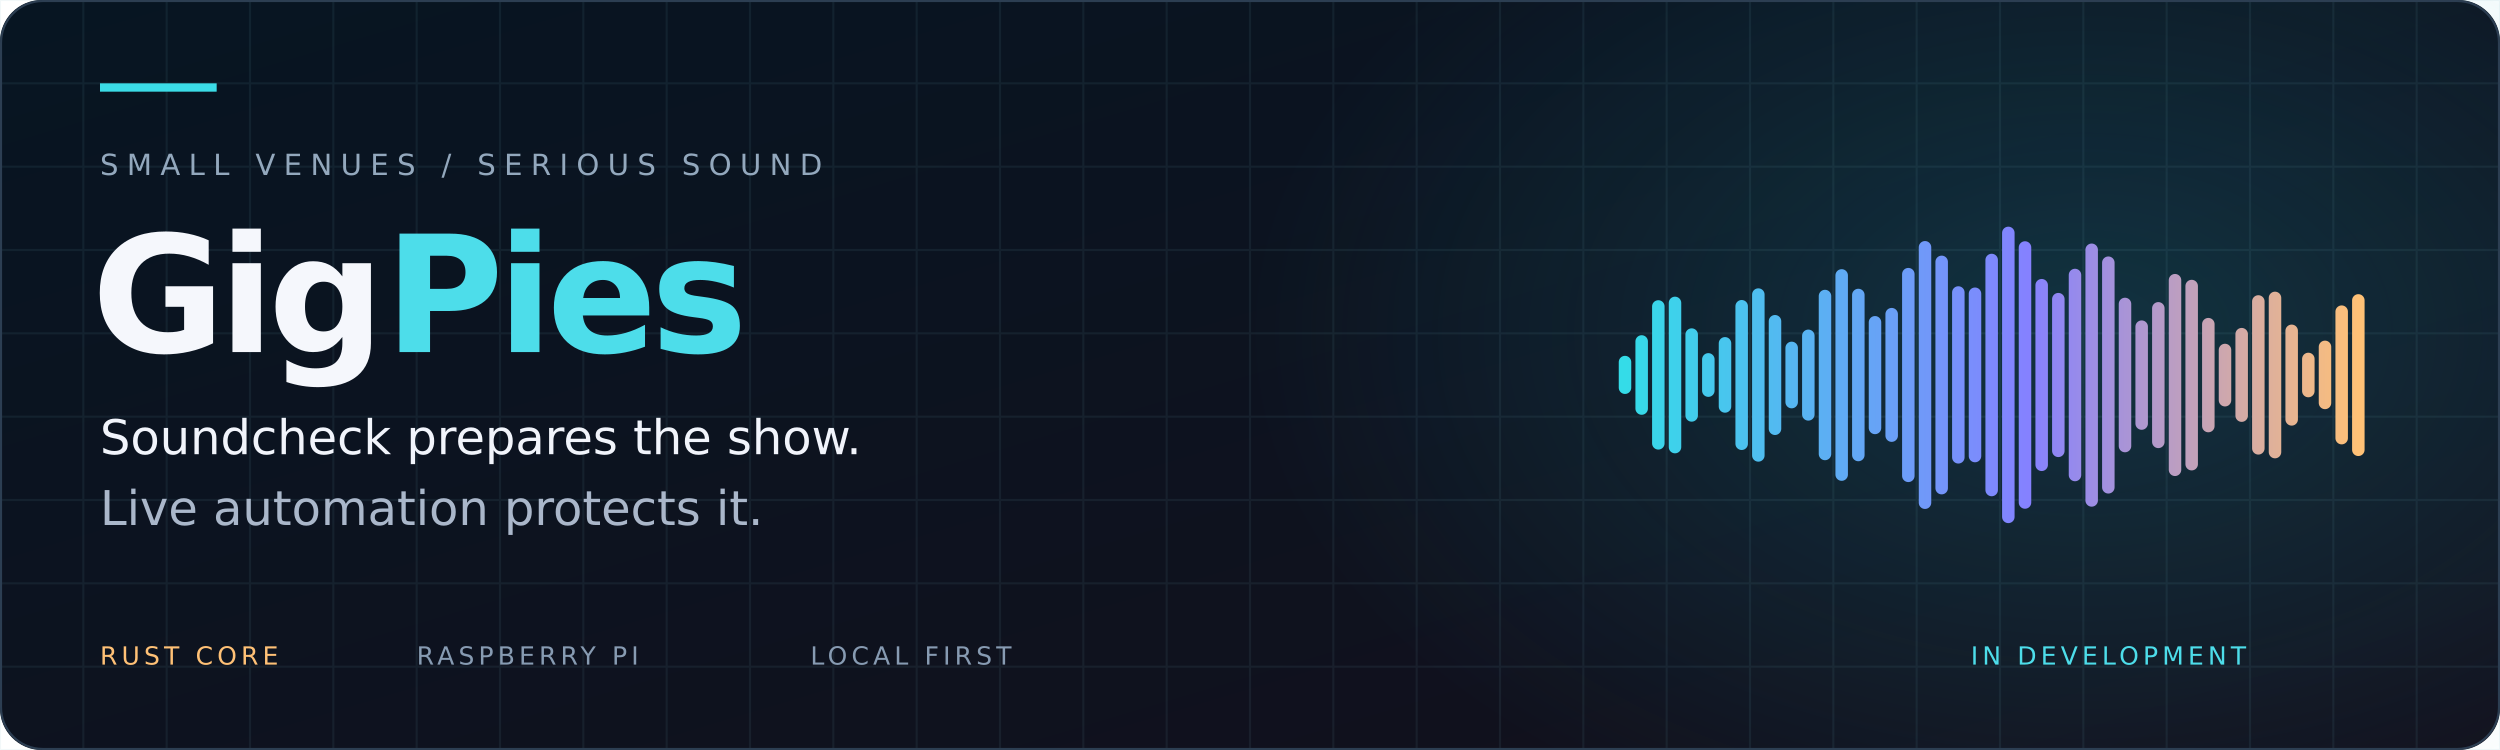
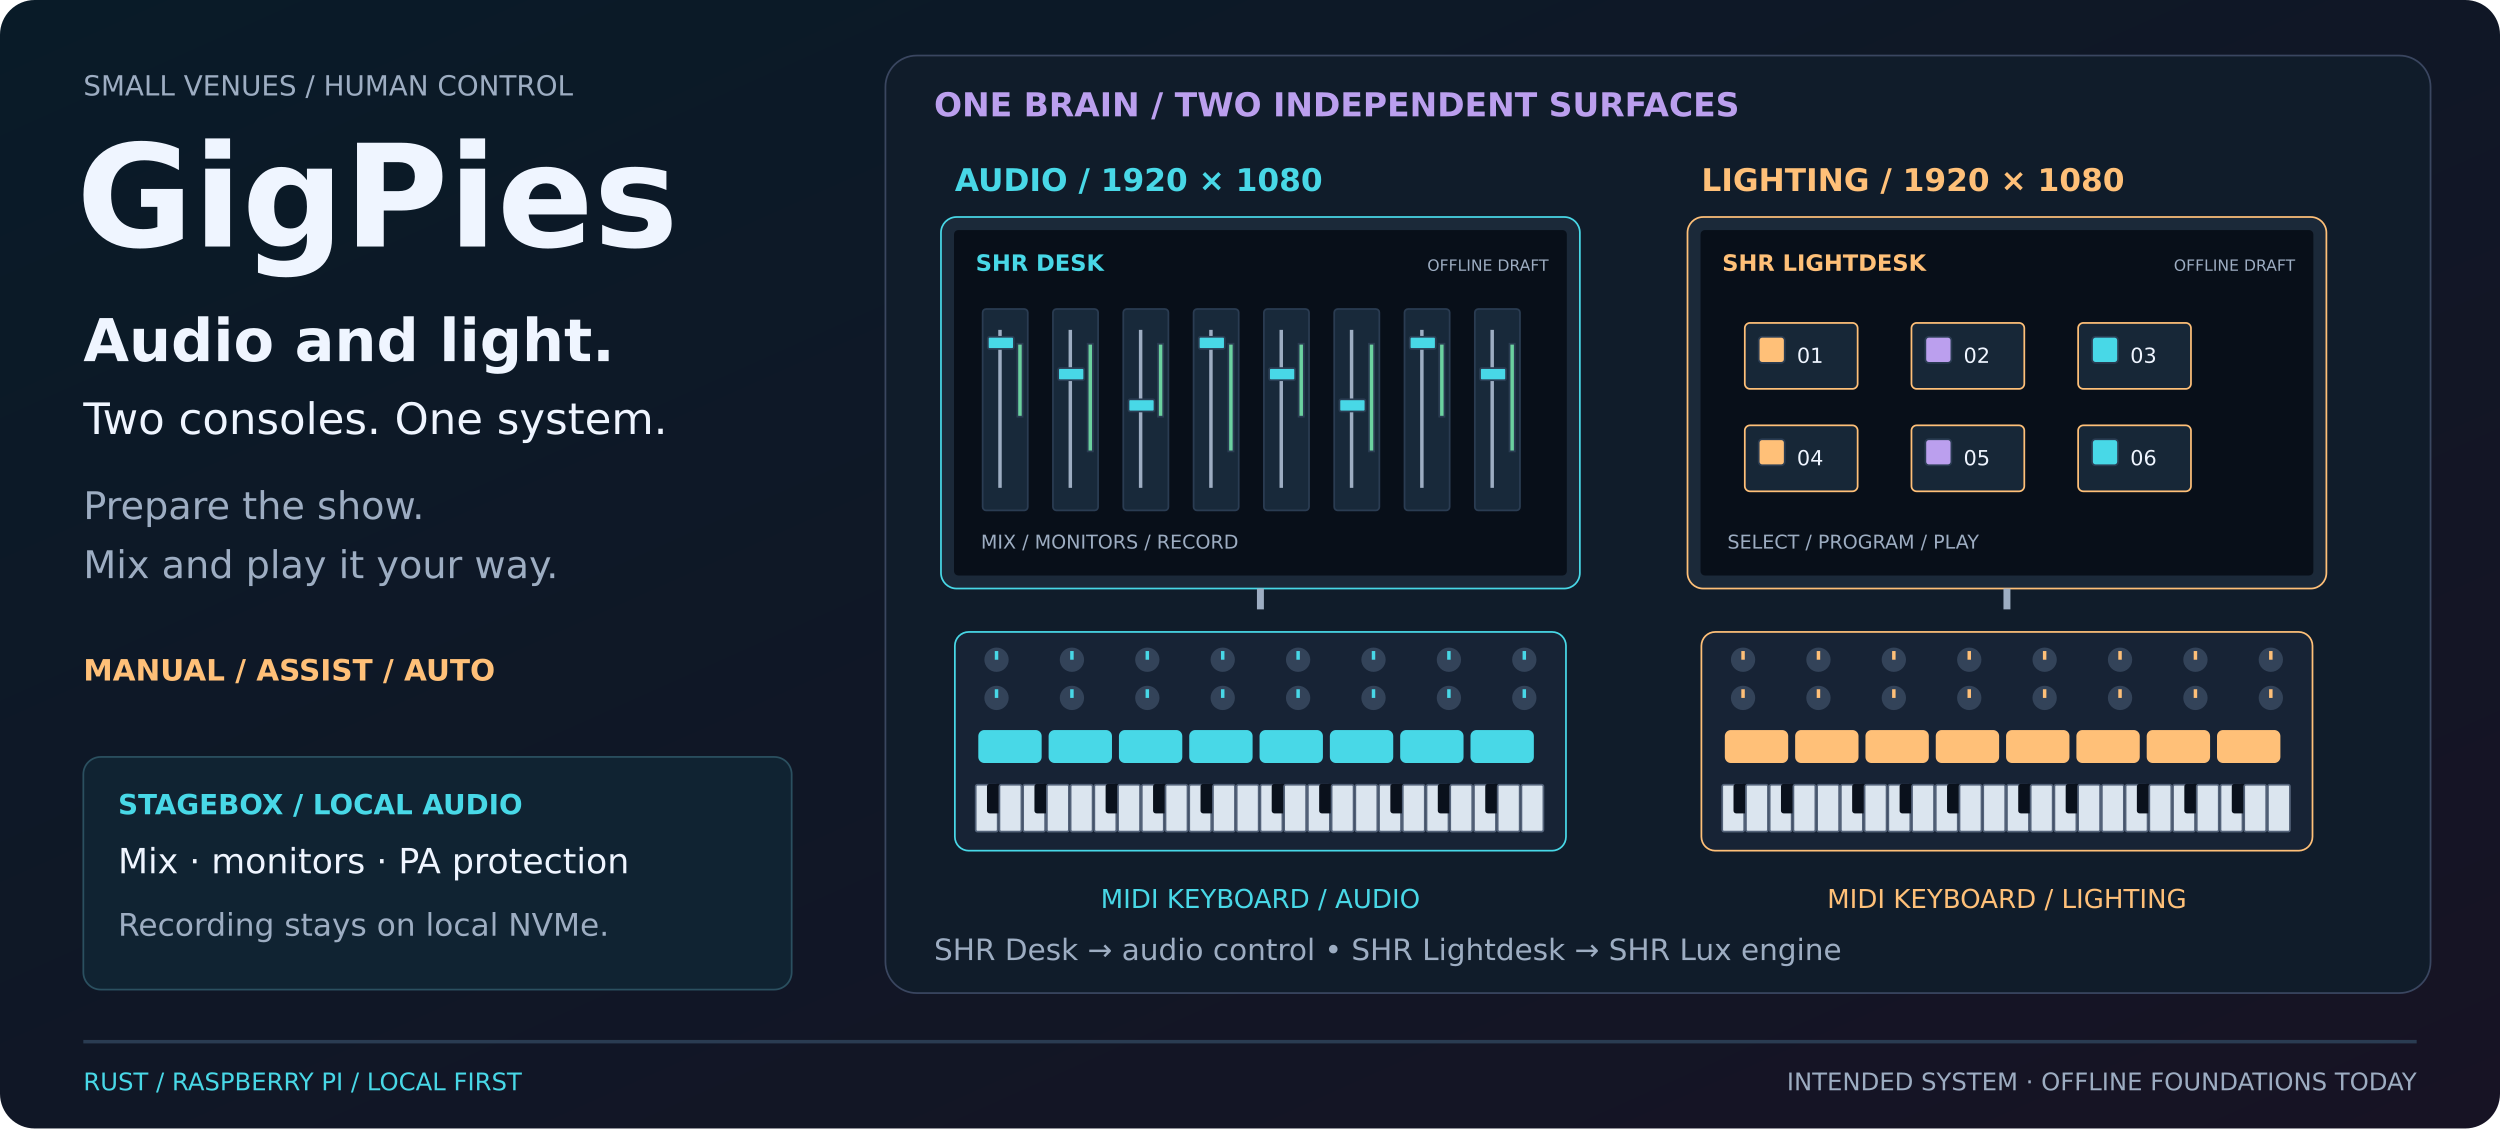
- <svg xmlns="http://www.w3.org/2000/svg" width="1200" height="360" viewBox="0 0 1200 360" role="img" aria-labelledby="title desc">
+ <svg xmlns="http://www.w3.org/2000/svg" width="1440" height="650" viewBox="0 0 1440 650" role="img" aria-labelledby="title desc">
  <defs>
    <linearGradient id="bg" x2="1" y2="1">
-       <stop stop-color="#071522" />
-       <stop offset="1" stop-color="#13101c" />
+       <stop stop-color="#091b28" />
+       <stop offset="1" stop-color="#171324" />
    </linearGradient>
-     <linearGradient id="wave" gradientUnits="userSpaceOnUse" x1="780" x2="1132" y1="0" y2="0">
-       <stop stop-color="#34dce8" />
-       <stop offset=".55" stop-color="#8581ff" />
-       <stop offset="1" stop-color="#ffc176" />
-     </linearGradient>
-     <radialGradient id="glow">
-       <stop stop-color="#1da8bc" stop-opacity=".22" />
-       <stop offset="1" stop-color="#1da8bc" stop-opacity="0" />
-     </radialGradient>
+     <marker id="cyan-arrow" viewBox="0 0 10 10" refX="9" refY="5" markerWidth="6" markerHeight="6" orient="auto">
+       <path d="M0 0 10 5 0 10" fill="#48d8e7" />
+     </marker>
+     <marker id="amber-arrow" viewBox="0 0 10 10" refX="9" refY="5" markerWidth="6" markerHeight="6" orient="auto">
+       <path d="M0 0 10 5 0 10" fill="#ffc078" />
+     </marker>
  </defs>
-   <rect width="1200" height="360" rx="20" fill="url(#bg)" />
-   <ellipse cx="1000" cy="160" rx="400" ry="260" fill="url(#glow)" />
-   <g stroke="#6bacbc" opacity=".09">
-     <path d="M0 0V360" />
-     <path d="M40 0V360" />
-     <path d="M80 0V360" />
-     <path d="M120 0V360" />
-     <path d="M160 0V360" />
-     <path d="M200 0V360" />
-     <path d="M240 0V360" />
-     <path d="M280 0V360" />
-     <path d="M320 0V360" />
-     <path d="M360 0V360" />
-     <path d="M400 0V360" />
-     <path d="M440 0V360" />
-     <path d="M480 0V360" />
-     <path d="M520 0V360" />
-     <path d="M560 0V360" />
-     <path d="M600 0V360" />
-     <path d="M640 0V360" />
-     <path d="M680 0V360" />
-     <path d="M720 0V360" />
-     <path d="M760 0V360" />
-     <path d="M800 0V360" />
-     <path d="M840 0V360" />
-     <path d="M880 0V360" />
-     <path d="M920 0V360" />
-     <path d="M960 0V360" />
-     <path d="M1000 0V360" />
-     <path d="M1040 0V360" />
-     <path d="M1080 0V360" />
-     <path d="M1120 0V360" />
-     <path d="M1160 0V360" />
-     <path d="M1200 0V360" />
-     <path d="M0 0H1200" />
-     <path d="M0 40H1200" />
-     <path d="M0 80H1200" />
-     <path d="M0 120H1200" />
-     <path d="M0 160H1200" />
-     <path d="M0 200H1200" />
-     <path d="M0 240H1200" />
-     <path d="M0 280H1200" />
-     <path d="M0 320H1200" />
-     <path d="M0 360H1200" />
+   <rect width="1440" height="650" rx="20" fill="url(#bg)" />
+   <g font-family="DejaVu Sans, sans-serif">
+     <text x="48" y="55" font-size="16" fill="#9dadc2" font-weight="normal" text-anchor="start">SMALL VENUES / HUMAN CONTROL</text>
+     <text x="44" y="142" font-size="82" fill="#eff5ff" font-weight="bold" text-anchor="start">GigPies</text>
+     <text x="48" y="208" font-size="34" fill="#eff5ff" font-weight="bold" text-anchor="start">Audio and light.</text>
+     <text x="48" y="250" font-size="25" fill="#eff5ff" font-weight="normal" text-anchor="start">Two consoles. One system.</text>
+     <text x="48" y="299" font-size="22" fill="#9dadc2" font-weight="normal" text-anchor="start">Prepare the show.</text>
+     <text x="48" y="333" font-size="22" fill="#9dadc2" font-weight="normal" text-anchor="start">Mix and play it your way.</text>
+     <text x="48" y="392" font-size="17" fill="#ffc078" font-weight="bold" text-anchor="start">MANUAL  /  ASSIST  /  AUTO</text>
+     <rect x="48" y="436" width="408" height="134" rx="10" fill="#102332" stroke="#2b5060" />
+     <text x="68" y="469" font-size="16" fill="#48d8e7" font-weight="bold" text-anchor="start">STAGEBOX / LOCAL AUDIO</text>
+     <text x="68" y="503" font-size="20" fill="#eff5ff" font-weight="normal" text-anchor="start">Mix · monitors · PA protection</text>
+     <text x="68" y="539" font-size="18" fill="#9dadc2" font-weight="normal" text-anchor="start">Recording stays on local NVMe.</text>
+     <rect x="510" y="32" width="890" height="540" rx="18" fill="#101c2a" stroke="#3a4660" />
+     <text x="538" y="67" font-size="19" fill="#bb9fee" font-weight="bold" text-anchor="start">ONE BRAIN / TWO INDEPENDENT SURFACES</text>
+     <text x="550" y="110" font-size="18" fill="#48d8e7" font-weight="bold" text-anchor="start">AUDIO / 1920 × 1080</text>
+     <rect x="542" y="125" width="368" height="214.0" rx="9" fill="#1b2939" stroke="#48d8e7" />
+     <rect x="550" y="133" width="352" height="198.0" rx="2" fill="#080f19" stroke="#080f19" />
+     <text x="562" y="156" font-size="13" fill="#48d8e7" font-weight="bold" text-anchor="start">SHR DESK</text>
+     <text x="892" y="156" font-size="9" fill="#9dadc2" font-weight="normal" text-anchor="end">OFFLINE DRAFT</text>
+     <rect x="566.0" y="178" width="26" height="116.0" rx="2" fill="#18293a" stroke="#2a3c52" />
+     <path d="M576.0 190V281.0" stroke="#9dadc2" stroke-width="2" fill="none" />
+     <rect x="569.0" y="194" width="15" height="7" rx="1" fill="#48d8e7" stroke="#2a3c52" />
+     <rect x="586.0" y="198" width="3" height="42" rx="0" fill="#6bd2a0" stroke="#2a3c52" />
+     <rect x="606.5" y="178" width="26" height="116.0" rx="2" fill="#18293a" stroke="#2a3c52" />
+     <path d="M616.5 190V281.0" stroke="#9dadc2" stroke-width="2" fill="none" />
+     <rect x="609.5" y="212" width="15" height="7" rx="1" fill="#48d8e7" stroke="#2a3c52" />
+     <rect x="626.5" y="198" width="3" height="62" rx="0" fill="#6bd2a0" stroke="#2a3c52" />
+     <rect x="647.0" y="178" width="26" height="116.0" rx="2" fill="#18293a" stroke="#2a3c52" />
+     <path d="M657.0 190V281.0" stroke="#9dadc2" stroke-width="2" fill="none" />
+     <rect x="650.0" y="230" width="15" height="7" rx="1" fill="#48d8e7" stroke="#2a3c52" />
+     <rect x="667.0" y="198" width="3" height="42" rx="0" fill="#6bd2a0" stroke="#2a3c52" />
+     <rect x="687.5" y="178" width="26" height="116.0" rx="2" fill="#18293a" stroke="#2a3c52" />
+     <path d="M697.5 190V281.0" stroke="#9dadc2" stroke-width="2" fill="none" />
+     <rect x="690.5" y="194" width="15" height="7" rx="1" fill="#48d8e7" stroke="#2a3c52" />
+     <rect x="707.5" y="198" width="3" height="62" rx="0" fill="#6bd2a0" stroke="#2a3c52" />
+     <rect x="728.0" y="178" width="26" height="116.0" rx="2" fill="#18293a" stroke="#2a3c52" />
+     <path d="M738.0 190V281.0" stroke="#9dadc2" stroke-width="2" fill="none" />
+     <rect x="731.0" y="212" width="15" height="7" rx="1" fill="#48d8e7" stroke="#2a3c52" />
+     <rect x="748.0" y="198" width="3" height="42" rx="0" fill="#6bd2a0" stroke="#2a3c52" />
+     <rect x="768.5" y="178" width="26" height="116.0" rx="2" fill="#18293a" stroke="#2a3c52" />
+     <path d="M778.5 190V281.0" stroke="#9dadc2" stroke-width="2" fill="none" />
+     <rect x="771.5" y="230" width="15" height="7" rx="1" fill="#48d8e7" stroke="#2a3c52" />
+     <rect x="788.5" y="198" width="3" height="62" rx="0" fill="#6bd2a0" stroke="#2a3c52" />
+     <rect x="809.0" y="178" width="26" height="116.0" rx="2" fill="#18293a" stroke="#2a3c52" />
+     <path d="M819.0 190V281.0" stroke="#9dadc2" stroke-width="2" fill="none" />
+     <rect x="812.0" y="194" width="15" height="7" rx="1" fill="#48d8e7" stroke="#2a3c52" />
+     <rect x="829.0" y="198" width="3" height="42" rx="0" fill="#6bd2a0" stroke="#2a3c52" />
+     <rect x="849.5" y="178" width="26" height="116.0" rx="2" fill="#18293a" stroke="#2a3c52" />
+     <path d="M859.5 190V281.0" stroke="#9dadc2" stroke-width="2" fill="none" />
+     <rect x="852.5" y="212" width="15" height="7" rx="1" fill="#48d8e7" stroke="#2a3c52" />
+     <rect x="869.5" y="198" width="3" height="62" rx="0" fill="#6bd2a0" stroke="#2a3c52" />
+     <text x="565" y="316.0" font-size="11" fill="#9dadc2" font-weight="normal" text-anchor="start">MIX / MONITORS / RECORD</text>
+     <path d="M726.0 339.0v12" stroke="#9dadc2" stroke-width="4" fill="none" />
+     <rect x="550" y="364" width="352" height="126" rx="8" fill="#172335" stroke="#48d8e7" />
+     <circle cx="574.0" cy="380" r="7" fill="#334359" />
+     <path d="M574.0 380v-5" stroke="#48d8e7" stroke-width="2" fill="none" />
+     <circle cx="617.429" cy="380" r="7" fill="#334359" />
+     <path d="M617.429 380v-5" stroke="#48d8e7" stroke-width="2" fill="none" />
+     <circle cx="660.857" cy="380" r="7" fill="#334359" />
+     <path d="M660.857 380v-5" stroke="#48d8e7" stroke-width="2" fill="none" />
+     <circle cx="704.286" cy="380" r="7" fill="#334359" />
+     <path d="M704.286 380v-5" stroke="#48d8e7" stroke-width="2" fill="none" />
+     <circle cx="747.714" cy="380" r="7" fill="#334359" />
+     <path d="M747.714 380v-5" stroke="#48d8e7" stroke-width="2" fill="none" />
+     <circle cx="791.143" cy="380" r="7" fill="#334359" />
+     <path d="M791.143 380v-5" stroke="#48d8e7" stroke-width="2" fill="none" />
+     <circle cx="834.571" cy="380" r="7" fill="#334359" />
+     <path d="M834.571 380v-5" stroke="#48d8e7" stroke-width="2" fill="none" />
+     <circle cx="878.0" cy="380" r="7" fill="#334359" />
+     <path d="M878.0 380v-5" stroke="#48d8e7" stroke-width="2" fill="none" />
+     <circle cx="574.0" cy="402" r="7" fill="#334359" />
+     <path d="M574.0 402v-5" stroke="#48d8e7" stroke-width="2" fill="none" />
+     <circle cx="617.429" cy="402" r="7" fill="#334359" />
+     <path d="M617.429 402v-5" stroke="#48d8e7" stroke-width="2" fill="none" />
+     <circle cx="660.857" cy="402" r="7" fill="#334359" />
+     <path d="M660.857 402v-5" stroke="#48d8e7" stroke-width="2" fill="none" />
+     <circle cx="704.286" cy="402" r="7" fill="#334359" />
+     <path d="M704.286 402v-5" stroke="#48d8e7" stroke-width="2" fill="none" />
+     <circle cx="747.714" cy="402" r="7" fill="#334359" />
+     <path d="M747.714 402v-5" stroke="#48d8e7" stroke-width="2" fill="none" />
+     <circle cx="791.143" cy="402" r="7" fill="#334359" />
+     <path d="M791.143 402v-5" stroke="#48d8e7" stroke-width="2" fill="none" />
+     <circle cx="834.571" cy="402" r="7" fill="#334359" />
+     <path d="M834.571 402v-5" stroke="#48d8e7" stroke-width="2" fill="none" />
+     <circle cx="878.0" cy="402" r="7" fill="#334359" />
+     <path d="M878.0 402v-5" stroke="#48d8e7" stroke-width="2" fill="none" />
+     <rect x="564.0" y="421" width="35.5" height="18" rx="3" fill="#48d8e7" stroke="#48d8e7" />
+     <rect x="604.5" y="421" width="35.5" height="18" rx="3" fill="#48d8e7" stroke="#48d8e7" />
+     <rect x="645.0" y="421" width="35.5" height="18" rx="3" fill="#48d8e7" stroke="#48d8e7" />
+     <rect x="685.5" y="421" width="35.5" height="18" rx="3" fill="#48d8e7" stroke="#48d8e7" />
+     <rect x="726.0" y="421" width="35.5" height="18" rx="3" fill="#48d8e7" stroke="#48d8e7" />
+     <rect x="766.5" y="421" width="35.5" height="18" rx="3" fill="#48d8e7" stroke="#48d8e7" />
+     <rect x="807.0" y="421" width="35.5" height="18" rx="3" fill="#48d8e7" stroke="#48d8e7" />
+     <rect x="847.5" y="421" width="35.5" height="18" rx="3" fill="#48d8e7" stroke="#48d8e7" />
+     <rect x="562.0" y="452" width="12.667" height="27" rx="1" fill="#dbe5ef" stroke="#536279" />
+     <rect x="569.0" y="452" width="7" height="16" rx="1" fill="#0a111c" stroke="#0a111c" />
+     <rect x="575.667" y="452" width="12.667" height="27" rx="1" fill="#dbe5ef" stroke="#536279" />
+     <rect x="589.333" y="452" width="12.667" height="27" rx="1" fill="#dbe5ef" stroke="#536279" />
+     <rect x="596.333" y="452" width="7" height="16" rx="1" fill="#0a111c" stroke="#0a111c" />
+     <rect x="603.0" y="452" width="12.667" height="27" rx="1" fill="#dbe5ef" stroke="#536279" />
+     <rect x="616.667" y="452" width="12.667" height="27" rx="1" fill="#dbe5ef" stroke="#536279" />
+     <rect x="630.333" y="452" width="12.667" height="27" rx="1" fill="#dbe5ef" stroke="#536279" />
+     <rect x="637.333" y="452" width="7" height="16" rx="1" fill="#0a111c" stroke="#0a111c" />
+     <rect x="644.0" y="452" width="12.667" height="27" rx="1" fill="#dbe5ef" stroke="#536279" />
+     <rect x="657.667" y="452" width="12.667" height="27" rx="1" fill="#dbe5ef" stroke="#536279" />
+     <rect x="664.667" y="452" width="7" height="16" rx="1" fill="#0a111c" stroke="#0a111c" />
+     <rect x="671.333" y="452" width="12.667" height="27" rx="1" fill="#dbe5ef" stroke="#536279" />
+     <rect x="685.0" y="452" width="12.667" height="27" rx="1" fill="#dbe5ef" stroke="#536279" />
+     <rect x="692.0" y="452" width="7" height="16" rx="1" fill="#0a111c" stroke="#0a111c" />
+     <rect x="698.667" y="452" width="12.667" height="27" rx="1" fill="#dbe5ef" stroke="#536279" />
+     <rect x="712.333" y="452" width="12.667" height="27" rx="1" fill="#dbe5ef" stroke="#536279" />
+     <rect x="726.0" y="452" width="12.667" height="27" rx="1" fill="#dbe5ef" stroke="#536279" />
+     <rect x="733.0" y="452" width="7" height="16" rx="1" fill="#0a111c" stroke="#0a111c" />
+     <rect x="739.667" y="452" width="12.667" height="27" rx="1" fill="#dbe5ef" stroke="#536279" />
+     <rect x="753.333" y="452" width="12.667" height="27" rx="1" fill="#dbe5ef" stroke="#536279" />
+     <rect x="760.333" y="452" width="7" height="16" rx="1" fill="#0a111c" stroke="#0a111c" />
+     <rect x="767.0" y="452" width="12.667" height="27" rx="1" fill="#dbe5ef" stroke="#536279" />
+     <rect x="780.667" y="452" width="12.667" height="27" rx="1" fill="#dbe5ef" stroke="#536279" />
+     <rect x="794.333" y="452" width="12.667" height="27" rx="1" fill="#dbe5ef" stroke="#536279" />
+     <rect x="801.333" y="452" width="7" height="16" rx="1" fill="#0a111c" stroke="#0a111c" />
+     <rect x="808.0" y="452" width="12.667" height="27" rx="1" fill="#dbe5ef" stroke="#536279" />
+     <rect x="821.667" y="452" width="12.667" height="27" rx="1" fill="#dbe5ef" stroke="#536279" />
+     <rect x="828.667" y="452" width="7" height="16" rx="1" fill="#0a111c" stroke="#0a111c" />
+     <rect x="835.333" y="452" width="12.667" height="27" rx="1" fill="#dbe5ef" stroke="#536279" />
+     <rect x="849.0" y="452" width="12.667" height="27" rx="1" fill="#dbe5ef" stroke="#536279" />
+     <rect x="856.0" y="452" width="7" height="16" rx="1" fill="#0a111c" stroke="#0a111c" />
+     <rect x="862.667" y="452" width="12.667" height="27" rx="1" fill="#dbe5ef" stroke="#536279" />
+     <rect x="876.333" y="452" width="12.667" height="27" rx="1" fill="#dbe5ef" stroke="#536279" />
+     <text x="726" y="523" font-size="15" fill="#48d8e7" font-weight="normal" text-anchor="middle">MIDI KEYBOARD / AUDIO</text>
+     <text x="980" y="110" font-size="18" fill="#ffc078" font-weight="bold" text-anchor="start">LIGHTING / 1920 × 1080</text>
+     <rect x="972" y="125" width="368" height="214.0" rx="9" fill="#1b2939" stroke="#ffc078" />
+     <rect x="980" y="133" width="352" height="198.0" rx="2" fill="#080f19" stroke="#080f19" />
+     <text x="992" y="156" font-size="13" fill="#ffc078" font-weight="bold" text-anchor="start">SHR LIGHTDESK</text>
+     <text x="1322" y="156" font-size="9" fill="#9dadc2" font-weight="normal" text-anchor="end">OFFLINE DRAFT</text>
+     <rect x="1005" y="186" width="65" height="38" rx="3" fill="#172737" stroke="#ffc078" />
+     <rect x="1013" y="194" width="15" height="15" rx="2" fill="#ffc078" stroke="#2a3c52" />
+     <text x="1035" y="209" font-size="12" fill="#eff5ff" font-weight="normal" text-anchor="start">01</text>
+     <rect x="1101" y="186" width="65" height="38" rx="3" fill="#172737" stroke="#ffc078" />
+     <rect x="1109" y="194" width="15" height="15" rx="2" fill="#bb9fee" stroke="#2a3c52" />
+     <text x="1131" y="209" font-size="12" fill="#eff5ff" font-weight="normal" text-anchor="start">02</text>
+     <rect x="1197" y="186" width="65" height="38" rx="3" fill="#172737" stroke="#ffc078" />
+     <rect x="1205" y="194" width="15" height="15" rx="2" fill="#48d8e7" stroke="#2a3c52" />
+     <text x="1227" y="209" font-size="12" fill="#eff5ff" font-weight="normal" text-anchor="start">03</text>
+     <rect x="1005" y="245" width="65" height="38" rx="3" fill="#172737" stroke="#ffc078" />
+     <rect x="1013" y="253" width="15" height="15" rx="2" fill="#ffc078" stroke="#2a3c52" />
+     <text x="1035" y="268" font-size="12" fill="#eff5ff" font-weight="normal" text-anchor="start">04</text>
+     <rect x="1101" y="245" width="65" height="38" rx="3" fill="#172737" stroke="#ffc078" />
+     <rect x="1109" y="253" width="15" height="15" rx="2" fill="#bb9fee" stroke="#2a3c52" />
+     <text x="1131" y="268" font-size="12" fill="#eff5ff" font-weight="normal" text-anchor="start">05</text>
+     <rect x="1197" y="245" width="65" height="38" rx="3" fill="#172737" stroke="#ffc078" />
+     <rect x="1205" y="253" width="15" height="15" rx="2" fill="#48d8e7" stroke="#2a3c52" />
+     <text x="1227" y="268" font-size="12" fill="#eff5ff" font-weight="normal" text-anchor="start">06</text>
+     <text x="995" y="316.0" font-size="11" fill="#9dadc2" font-weight="normal" text-anchor="start">SELECT / PROGRAM / PLAY</text>
+     <path d="M1156.0 339.0v12" stroke="#9dadc2" stroke-width="4" fill="none" />
+     <rect x="980" y="364" width="352" height="126" rx="8" fill="#172335" stroke="#ffc078" />
+     <circle cx="1004.0" cy="380" r="7" fill="#334359" />
+     <path d="M1004.0 380v-5" stroke="#ffc078" stroke-width="2" fill="none" />
+     <circle cx="1047.429" cy="380" r="7" fill="#334359" />
+     <path d="M1047.429 380v-5" stroke="#ffc078" stroke-width="2" fill="none" />
+     <circle cx="1090.857" cy="380" r="7" fill="#334359" />
+     <path d="M1090.857 380v-5" stroke="#ffc078" stroke-width="2" fill="none" />
+     <circle cx="1134.286" cy="380" r="7" fill="#334359" />
+     <path d="M1134.286 380v-5" stroke="#ffc078" stroke-width="2" fill="none" />
+     <circle cx="1177.714" cy="380" r="7" fill="#334359" />
+     <path d="M1177.714 380v-5" stroke="#ffc078" stroke-width="2" fill="none" />
+     <circle cx="1221.143" cy="380" r="7" fill="#334359" />
+     <path d="M1221.143 380v-5" stroke="#ffc078" stroke-width="2" fill="none" />
+     <circle cx="1264.571" cy="380" r="7" fill="#334359" />
+     <path d="M1264.571 380v-5" stroke="#ffc078" stroke-width="2" fill="none" />
+     <circle cx="1308.0" cy="380" r="7" fill="#334359" />
+     <path d="M1308.0 380v-5" stroke="#ffc078" stroke-width="2" fill="none" />
+     <circle cx="1004.0" cy="402" r="7" fill="#334359" />
+     <path d="M1004.0 402v-5" stroke="#ffc078" stroke-width="2" fill="none" />
+     <circle cx="1047.429" cy="402" r="7" fill="#334359" />
+     <path d="M1047.429 402v-5" stroke="#ffc078" stroke-width="2" fill="none" />
+     <circle cx="1090.857" cy="402" r="7" fill="#334359" />
+     <path d="M1090.857 402v-5" stroke="#ffc078" stroke-width="2" fill="none" />
+     <circle cx="1134.286" cy="402" r="7" fill="#334359" />
+     <path d="M1134.286 402v-5" stroke="#ffc078" stroke-width="2" fill="none" />
+     <circle cx="1177.714" cy="402" r="7" fill="#334359" />
+     <path d="M1177.714 402v-5" stroke="#ffc078" stroke-width="2" fill="none" />
+     <circle cx="1221.143" cy="402" r="7" fill="#334359" />
+     <path d="M1221.143 402v-5" stroke="#ffc078" stroke-width="2" fill="none" />
+     <circle cx="1264.571" cy="402" r="7" fill="#334359" />
+     <path d="M1264.571 402v-5" stroke="#ffc078" stroke-width="2" fill="none" />
+     <circle cx="1308.0" cy="402" r="7" fill="#334359" />
+     <path d="M1308.0 402v-5" stroke="#ffc078" stroke-width="2" fill="none" />
+     <rect x="994.0" y="421" width="35.5" height="18" rx="3" fill="#ffc078" stroke="#ffc078" />
+     <rect x="1034.5" y="421" width="35.5" height="18" rx="3" fill="#ffc078" stroke="#ffc078" />
+     <rect x="1075.0" y="421" width="35.5" height="18" rx="3" fill="#ffc078" stroke="#ffc078" />
+     <rect x="1115.5" y="421" width="35.5" height="18" rx="3" fill="#ffc078" stroke="#ffc078" />
+     <rect x="1156.0" y="421" width="35.5" height="18" rx="3" fill="#ffc078" stroke="#ffc078" />
+     <rect x="1196.5" y="421" width="35.5" height="18" rx="3" fill="#ffc078" stroke="#ffc078" />
+     <rect x="1237.0" y="421" width="35.5" height="18" rx="3" fill="#ffc078" stroke="#ffc078" />
+     <rect x="1277.5" y="421" width="35.5" height="18" rx="3" fill="#ffc078" stroke="#ffc078" />
+     <rect x="992.0" y="452" width="12.667" height="27" rx="1" fill="#dbe5ef" stroke="#536279" />
+     <rect x="999.0" y="452" width="7" height="16" rx="1" fill="#0a111c" stroke="#0a111c" />
+     <rect x="1005.667" y="452" width="12.667" height="27" rx="1" fill="#dbe5ef" stroke="#536279" />
+     <rect x="1019.333" y="452" width="12.667" height="27" rx="1" fill="#dbe5ef" stroke="#536279" />
+     <rect x="1026.333" y="452" width="7" height="16" rx="1" fill="#0a111c" stroke="#0a111c" />
+     <rect x="1033.0" y="452" width="12.667" height="27" rx="1" fill="#dbe5ef" stroke="#536279" />
+     <rect x="1046.667" y="452" width="12.667" height="27" rx="1" fill="#dbe5ef" stroke="#536279" />
+     <rect x="1060.333" y="452" width="12.667" height="27" rx="1" fill="#dbe5ef" stroke="#536279" />
+     <rect x="1067.333" y="452" width="7" height="16" rx="1" fill="#0a111c" stroke="#0a111c" />
+     <rect x="1074.0" y="452" width="12.667" height="27" rx="1" fill="#dbe5ef" stroke="#536279" />
+     <rect x="1087.667" y="452" width="12.667" height="27" rx="1" fill="#dbe5ef" stroke="#536279" />
+     <rect x="1094.667" y="452" width="7" height="16" rx="1" fill="#0a111c" stroke="#0a111c" />
+     <rect x="1101.333" y="452" width="12.667" height="27" rx="1" fill="#dbe5ef" stroke="#536279" />
+     <rect x="1115.0" y="452" width="12.667" height="27" rx="1" fill="#dbe5ef" stroke="#536279" />
+     <rect x="1122.0" y="452" width="7" height="16" rx="1" fill="#0a111c" stroke="#0a111c" />
+     <rect x="1128.667" y="452" width="12.667" height="27" rx="1" fill="#dbe5ef" stroke="#536279" />
+     <rect x="1142.333" y="452" width="12.667" height="27" rx="1" fill="#dbe5ef" stroke="#536279" />
+     <rect x="1156.0" y="452" width="12.667" height="27" rx="1" fill="#dbe5ef" stroke="#536279" />
+     <rect x="1163.0" y="452" width="7" height="16" rx="1" fill="#0a111c" stroke="#0a111c" />
+     <rect x="1169.667" y="452" width="12.667" height="27" rx="1" fill="#dbe5ef" stroke="#536279" />
+     <rect x="1183.333" y="452" width="12.667" height="27" rx="1" fill="#dbe5ef" stroke="#536279" />
+     <rect x="1190.333" y="452" width="7" height="16" rx="1" fill="#0a111c" stroke="#0a111c" />
+     <rect x="1197.0" y="452" width="12.667" height="27" rx="1" fill="#dbe5ef" stroke="#536279" />
+     <rect x="1210.667" y="452" width="12.667" height="27" rx="1" fill="#dbe5ef" stroke="#536279" />
+     <rect x="1224.333" y="452" width="12.667" height="27" rx="1" fill="#dbe5ef" stroke="#536279" />
+     <rect x="1231.333" y="452" width="7" height="16" rx="1" fill="#0a111c" stroke="#0a111c" />
+     <rect x="1238.0" y="452" width="12.667" height="27" rx="1" fill="#dbe5ef" stroke="#536279" />
+     <rect x="1251.667" y="452" width="12.667" height="27" rx="1" fill="#dbe5ef" stroke="#536279" />
+     <rect x="1258.667" y="452" width="7" height="16" rx="1" fill="#0a111c" stroke="#0a111c" />
+     <rect x="1265.333" y="452" width="12.667" height="27" rx="1" fill="#dbe5ef" stroke="#536279" />
+     <rect x="1279.0" y="452" width="12.667" height="27" rx="1" fill="#dbe5ef" stroke="#536279" />
+     <rect x="1286.0" y="452" width="7" height="16" rx="1" fill="#0a111c" stroke="#0a111c" />
+     <rect x="1292.667" y="452" width="12.667" height="27" rx="1" fill="#dbe5ef" stroke="#536279" />
+     <rect x="1306.333" y="452" width="12.667" height="27" rx="1" fill="#dbe5ef" stroke="#536279" />
+     <text x="1156" y="523" font-size="15" fill="#ffc078" font-weight="normal" text-anchor="middle">MIDI KEYBOARD / LIGHTING</text>
+     <text x="538" y="553" font-size="17" fill="#9dadc2" font-weight="normal" text-anchor="start">SHR Desk → audio control     •     SHR Lightdesk → SHR Lux engine</text>
+     <path d="M48 600H1392" stroke="#2a3c52" stroke-width="2" fill="none" />
+     <text x="48" y="628" font-size="14" fill="#48d8e7" font-weight="normal" text-anchor="start">RUST / RASPBERRY PI / LOCAL FIRST</text>
+     <text x="1392" y="628" font-size="14" fill="#9dadc2" font-weight="normal" text-anchor="end">INTENDED SYSTEM · OFFLINE FOUNDATIONS TODAY</text>
  </g>
-   <g stroke="url(#wave)" stroke-width="6" stroke-linecap="round">
-     <path d="M780 173.8v12.3" />
-     <path d="M788 163.9v32.2" />
-     <path d="M796 147.1v65.7" />
-     <path d="M804 145.4v69.2" />
-     <path d="M812 160.6v38.8" />
-     <path d="M820 172.5v15.0" />
-     <path d="M828 164.8v30.3" />
-     <path d="M836 147.0v66.0" />
-     <path d="M844 141.4v77.2" />
-     <path d="M852 154.2v51.6" />
-     <path d="M860 167.0v26.0" />
-     <path d="M868 161.2v37.7" />
-     <path d="M876 142.1v75.8" />
-     <path d="M884 132.2v95.6" />
-     <path d="M892 141.6v76.8" />
-     <path d="M900 154.7v50.7" />
-     <path d="M908 150.8v58.3" />
-     <path d="M916 131.6v96.8" />
-     <path d="M924 118.7v122.6" />
-     <path d="M932 125.7v108.6" />
-     <path d="M940 140.4v79.1" />
-     <path d="M948 141.0v77.9" />
-     <path d="M956 124.8v110.4" />
-     <path d="M964 111.8v136.3" />
-     <path d="M972 118.8v122.4" />
-     <path d="M980 136.9v86.2" />
-     <path d="M988 143.6v72.8" />
-     <path d="M996 132.0v96.0" />
-     <path d="M1004 119.9v120.3" />
-     <path d="M1012 126.1v107.8" />
-     <path d="M1020 145.9v68.2" />
-     <path d="M1028 156.8v46.5" />
-     <path d="M1036 148.0v64.1" />
-     <path d="M1044 134.5v91.0" />
-     <path d="M1052 137.3v85.5" />
-     <path d="M1060 155.6v48.9" />
-     <path d="M1068 168.0v24.1" />
-     <path d="M1076 160.4v39.1" />
-     <path d="M1084 144.7v70.5" />
-     <path d="M1092 143.0v74.0" />
-     <path d="M1100 158.8v42.5" />
-     <path d="M1108 172.3v15.4" />
-     <path d="M1116 166.5v26.9" />
-     <path d="M1124 149.6v60.7" />
-     <path d="M1132 144.2v71.7" />
-   </g>
-   <path d="M48 42H104" stroke="#3bdce7" stroke-width="4" />
-   <g font-family="DejaVu Sans, sans-serif">
-     <text x="48" y="84" fill="#93a8bd" font-size="14" letter-spacing="4">SMALL VENUES / SERIOUS SOUND</text>
-     <text x="44" y="169" fill="#f5f7fc" font-size="78" font-weight="bold" letter-spacing="-3">Gig<tspan fill="#4dddea">Pies</tspan>
-     </text>
-     <text x="48" y="218" fill="#f1f4fb" font-size="23">Soundcheck prepares the show.</text>
-     <text x="48" y="252" fill="#aab7ca" font-size="23">Live automation protects it.</text>
-     <text x="48" y="319" fill="#ffc176" font-size="12" letter-spacing="2">RUST CORE</text>
-     <text x="200" y="319" fill="#879bb2" font-size="12" letter-spacing="2">RASPBERRY PI</text>
-     <text x="389" y="319" fill="#879bb2" font-size="12" letter-spacing="2">LOCAL FIRST</text>
-     <text x="946" y="319" fill="#4dddea" font-size="12" letter-spacing="2">IN DEVELOPMENT</text>
-   </g>
-   <rect x=".5" y=".5" width="1199" height="359" rx="20" fill="none" stroke="#2c3e52" />
</svg>
